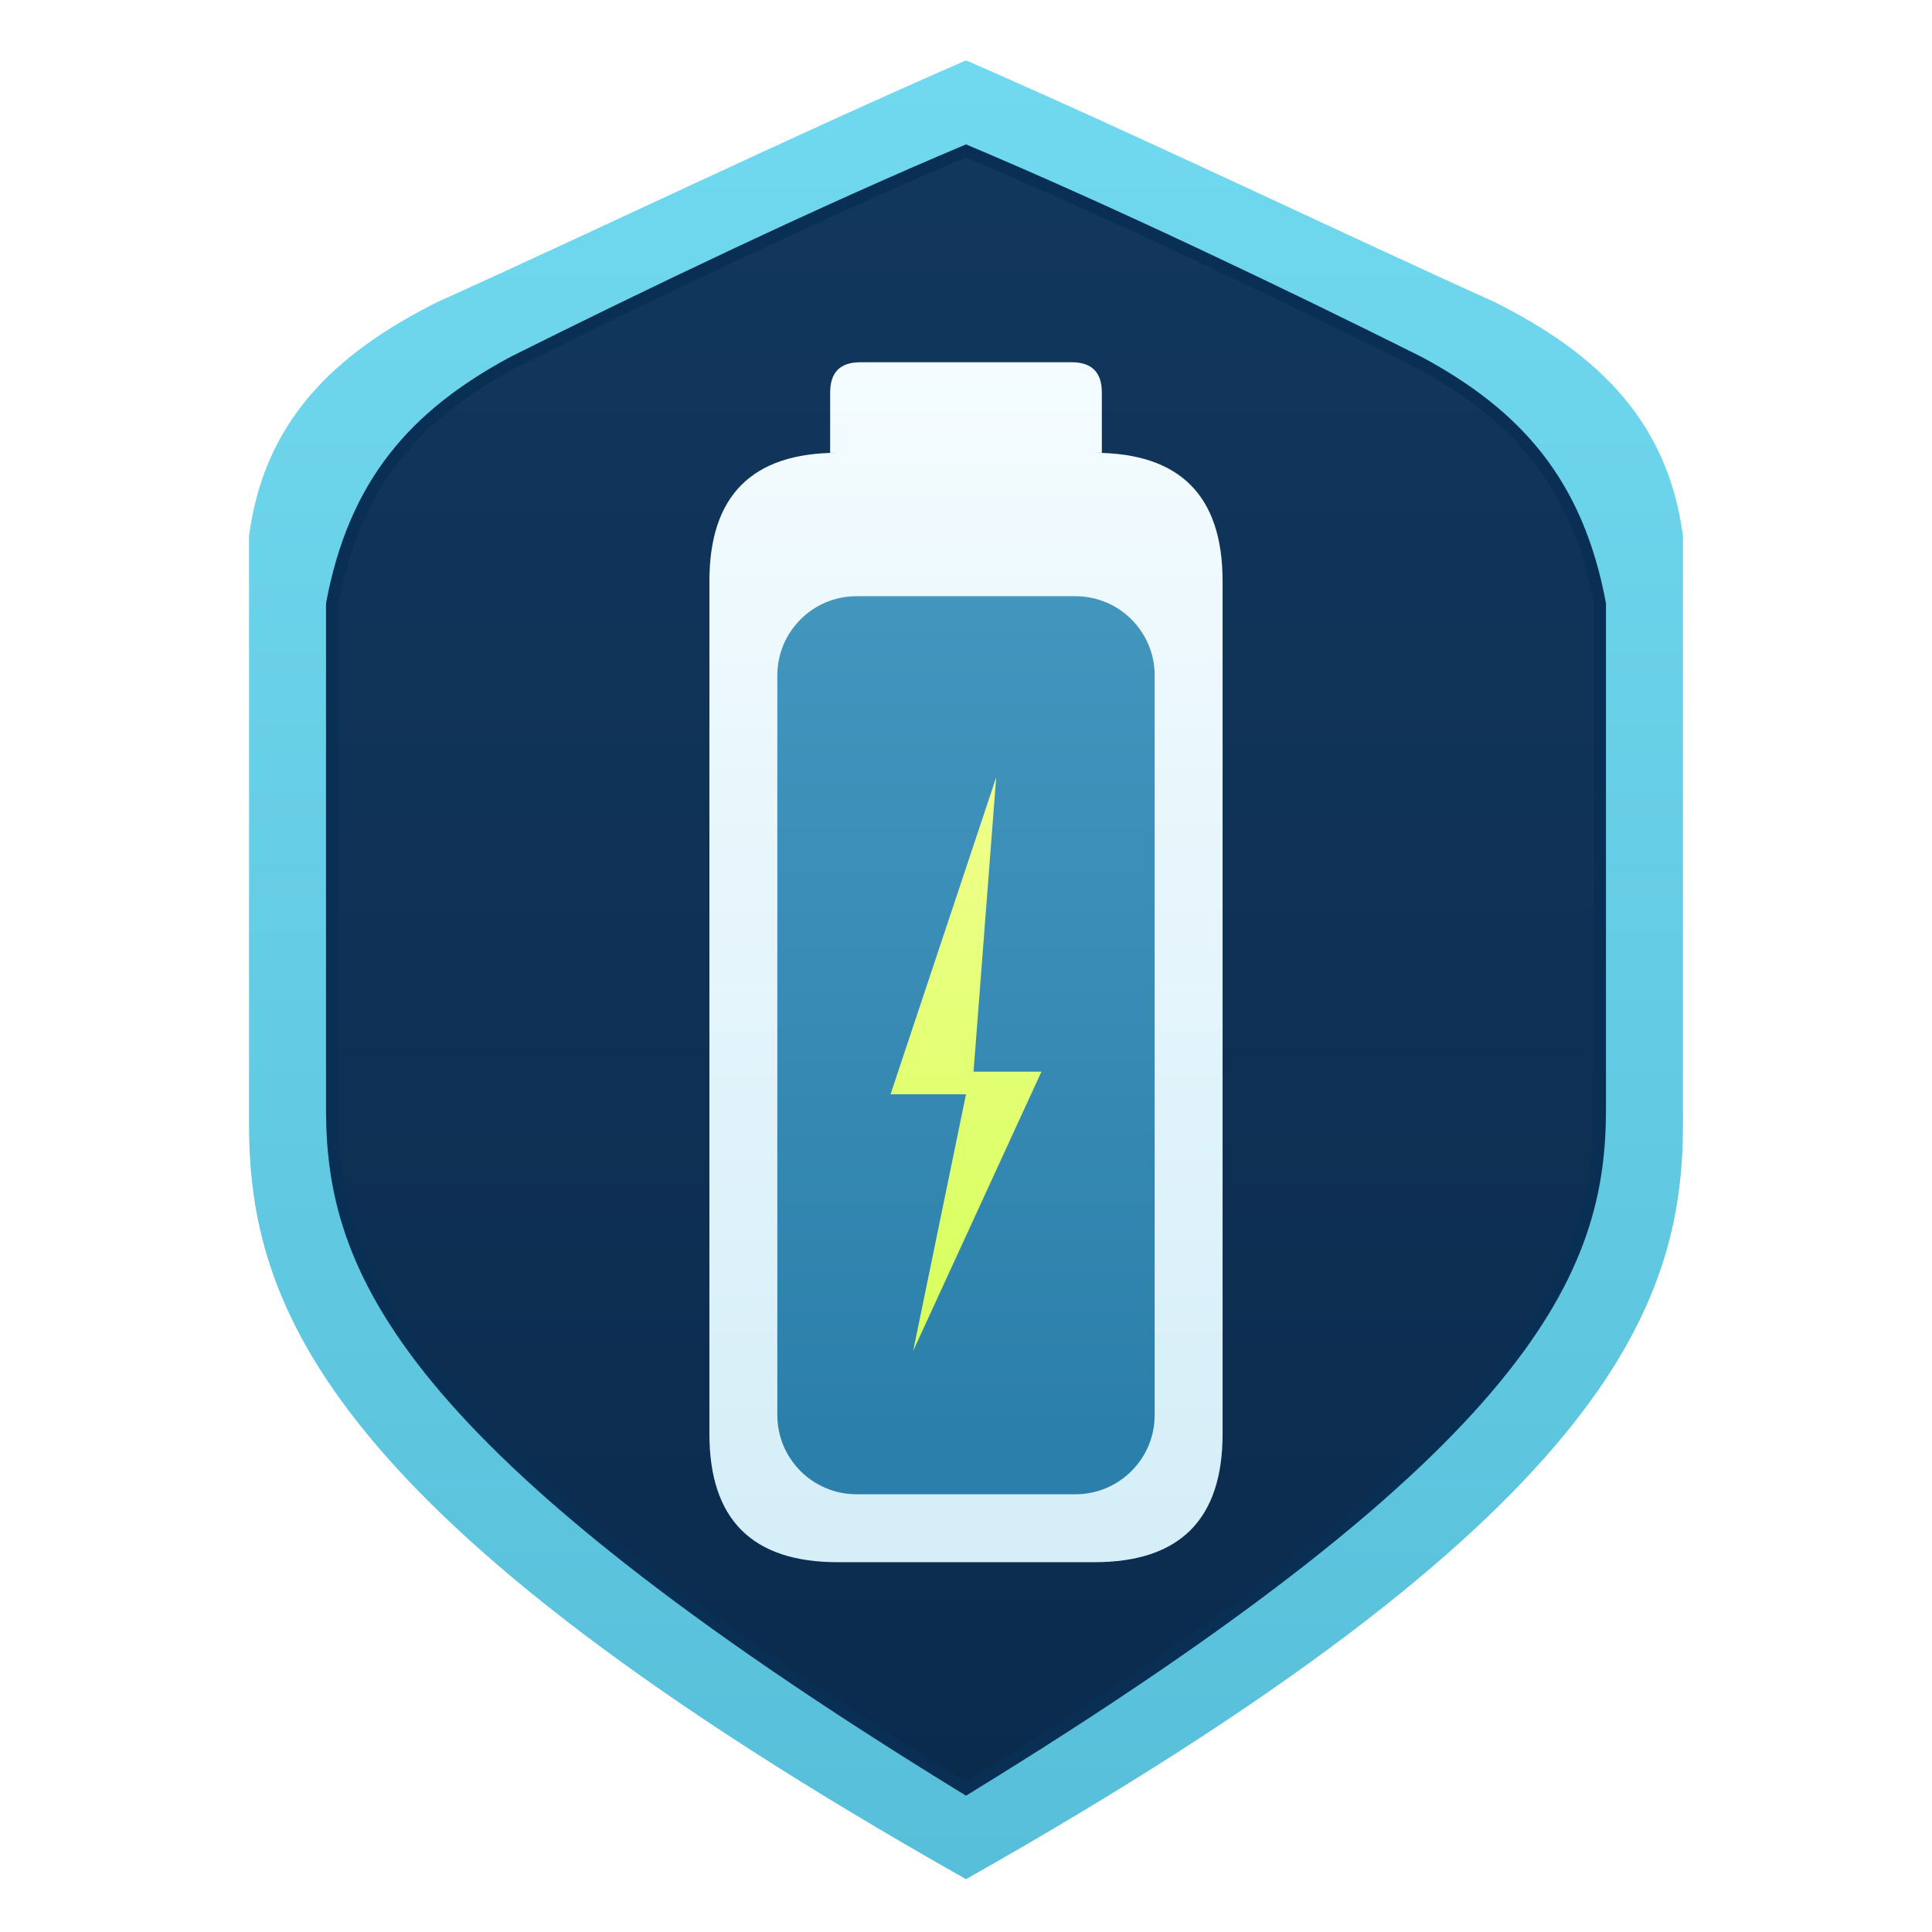
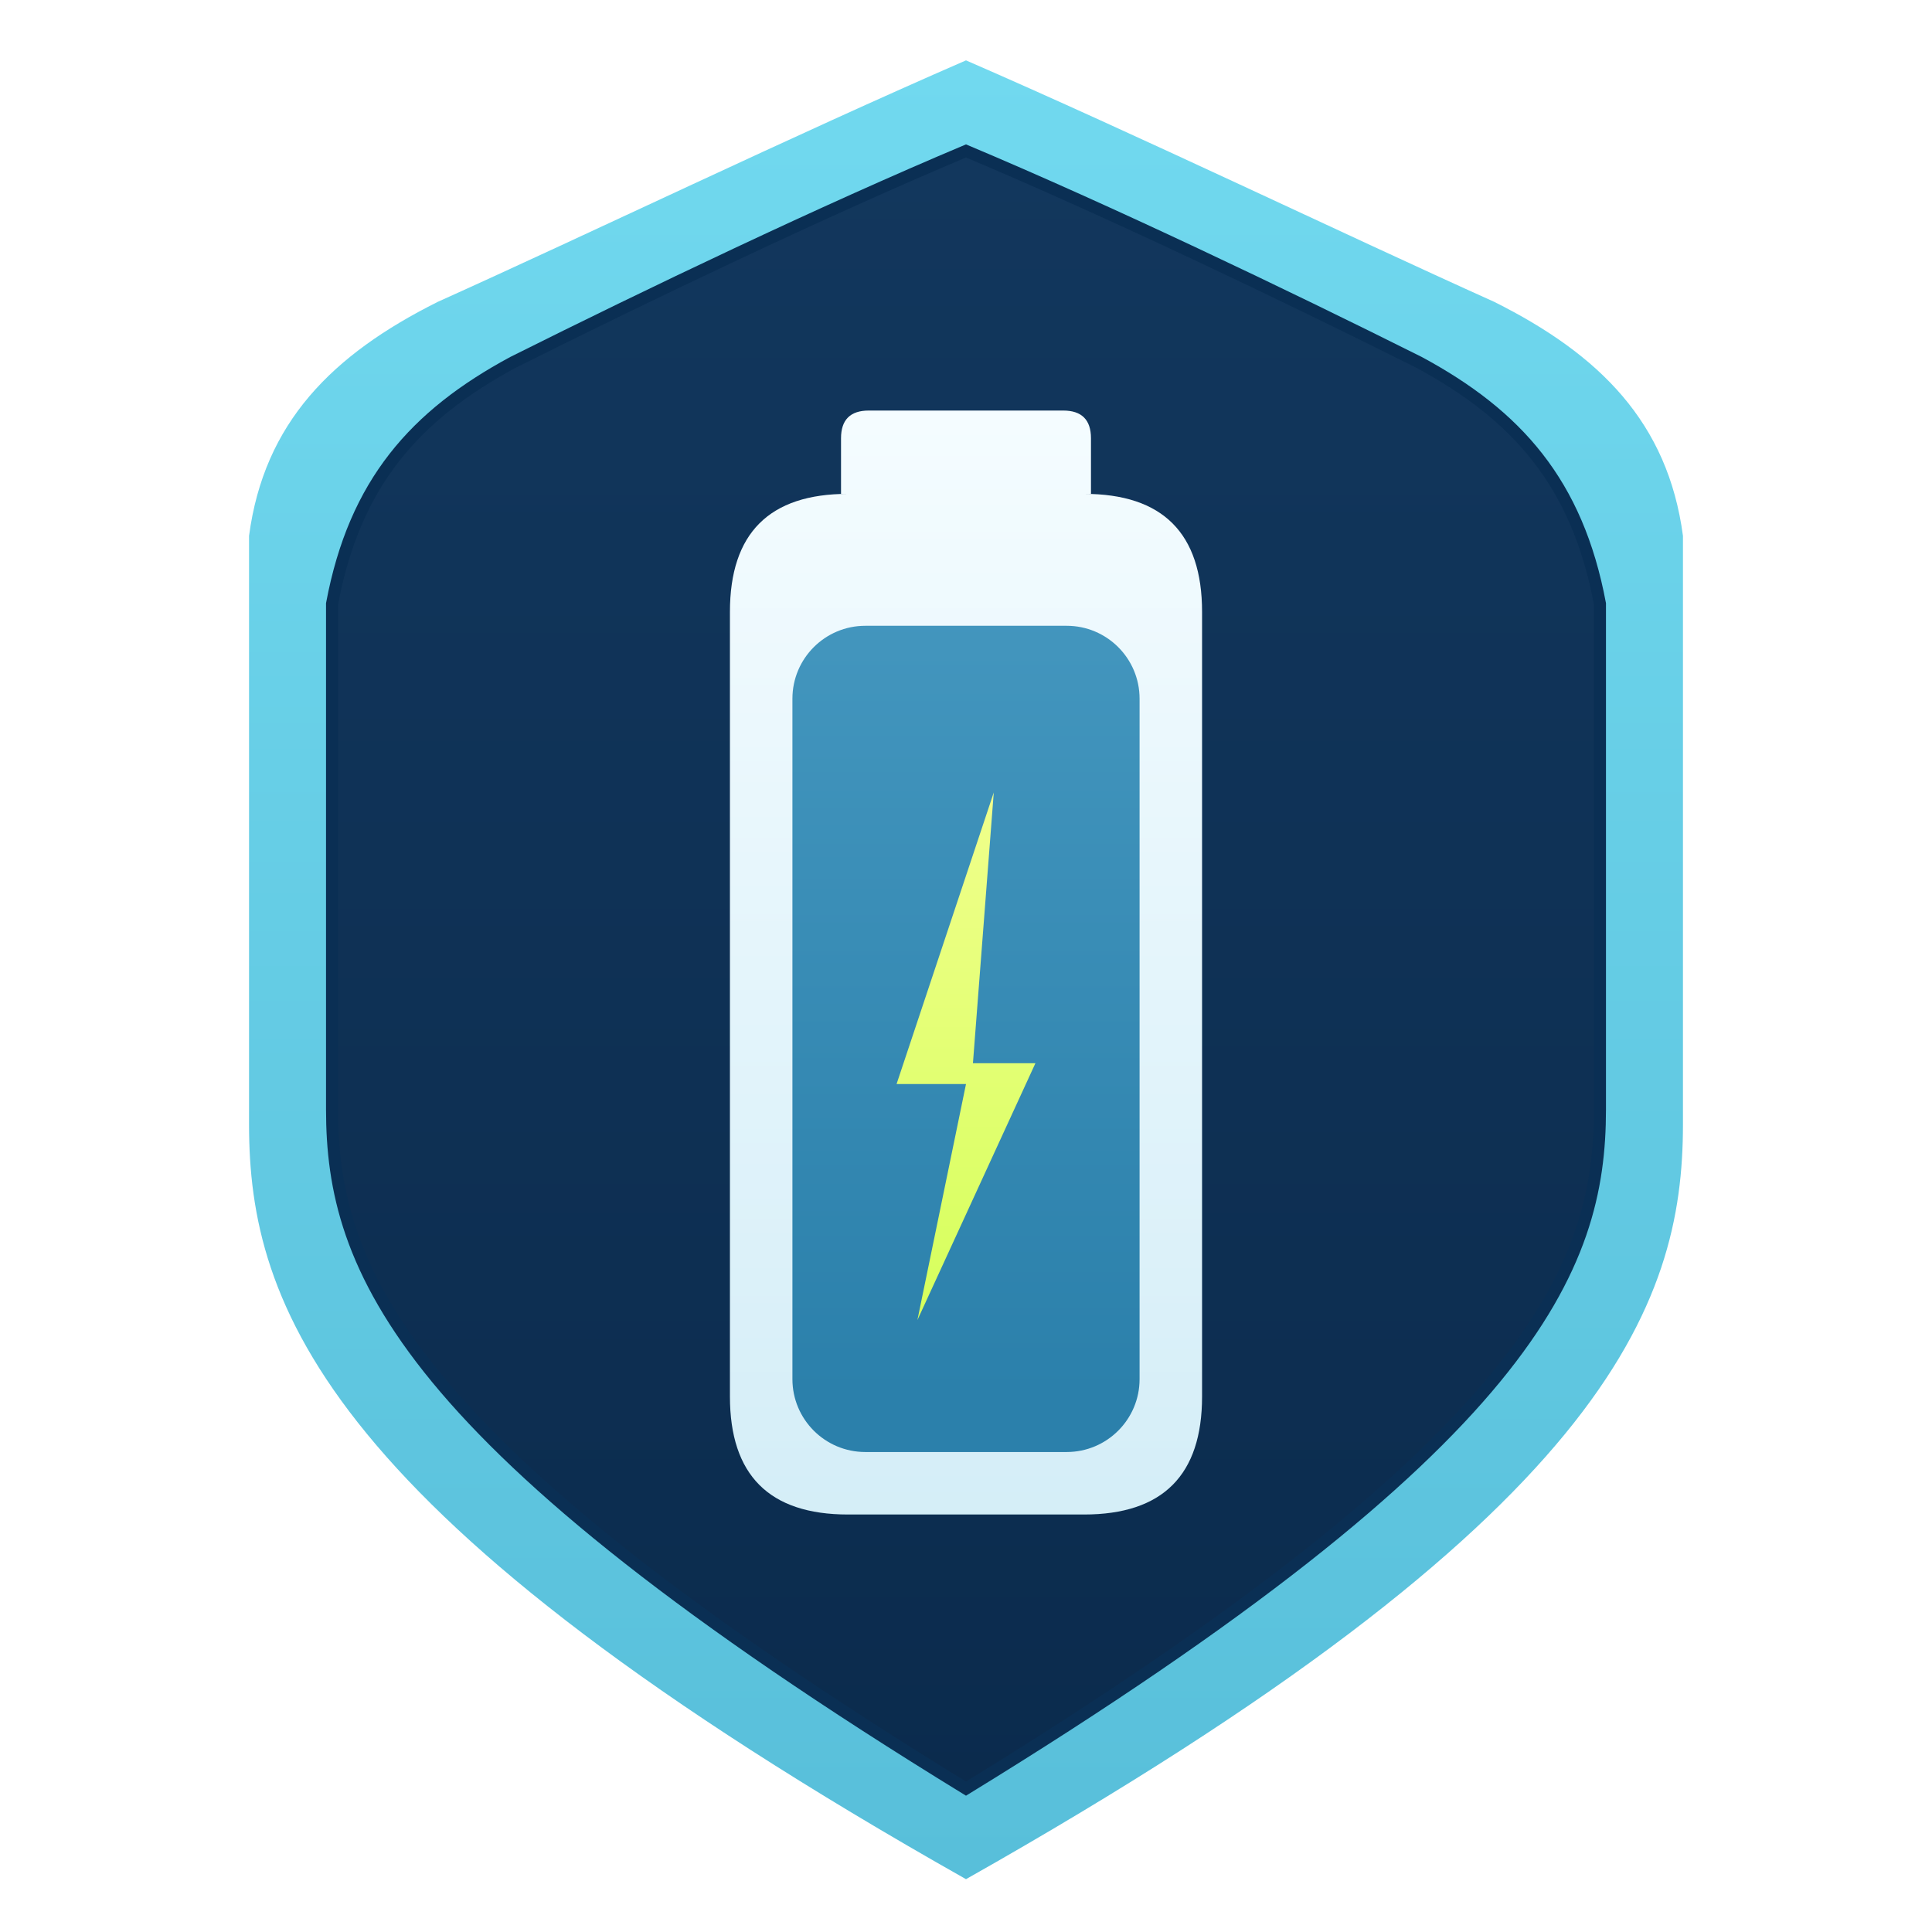
<svg xmlns="http://www.w3.org/2000/svg" viewBox="0 0 256 256" role="img" aria-labelledby="title desc">
  <defs>
    <linearGradient id="shieldOuter" x1="128" y1="8" x2="128" y2="248" gradientUnits="userSpaceOnUse">
      <stop offset="0" stop-color="#71D9EF" />
      <stop offset="1" stop-color="#58BFDA" />
    </linearGradient>
    <linearGradient id="shieldInner" x1="128" y1="20" x2="128" y2="239" gradientUnits="userSpaceOnUse">
      <stop offset="0" stop-color="#12375D" />
      <stop offset="1" stop-color="#0B2B4D" />
    </linearGradient>
    <linearGradient id="batteryShell" x1="128" y1="49" x2="128" y2="214" gradientUnits="userSpaceOnUse">
      <stop offset="0" stop-color="#F4FCFF" />
      <stop offset="1" stop-color="#D3EDF7" />
    </linearGradient>
    <linearGradient id="batteryFill" x1="128" y1="77" x2="128" y2="190" gradientUnits="userSpaceOnUse">
      <stop offset="0" stop-color="#4396BE" />
      <stop offset="1" stop-color="#2B80AB" />
    </linearGradient>
    <linearGradient id="boltFill" x1="130" y1="101" x2="130" y2="187" gradientUnits="userSpaceOnUse">
      <stop offset="0" stop-color="#F1FF8D" />
      <stop offset="1" stop-color="#D3FF57" />
    </linearGradient>
  </defs>
  <path fill="url(#shieldOuter)" d="M128 8        C151 18 178 31 198 40        C212 47 221 56 223 71        V149        C223 173 213 201 128 249        C43 201 33 173 33 149        V71        C35 56 44 47 58 40        C78 31 105 18 128 8        Z" />
  <path fill="url(#shieldInner)" stroke="#0A2F54" stroke-width="1.6" d="M128 20        C147 28 170 39 188 48        C201 55 209 64 212 80        V147        C212 168 203 191 128 237        C53 191 44 168 44 147        V80        C47 64 55 55 68 48        C86 39 109 28 128 20        Z" />
-   <path fill="url(#batteryShell)" d="M114 48        H142        Q146 48 146 52        V60        H145        Q162 60 162 77        V190        Q162 207 145 207        H111        Q94 207 94 190        V77        Q94 60 111 60        H110        V52        Q110 48 114 48        Z" />
-   <rect x="103" y="79" width="50" height="119" rx="10.5" fill="url(#batteryFill)" />
-   <path fill="url(#boltFill)" d="M132 103        L118 145        H128        L121 179        L138 142        H129        L132 103        Z" />
+   <g transform="translate(128 128) scale(0.92) translate(-128 -128)">
+     <path fill="url(#batteryShell)" d="M114 48          H142          Q146 48 146 52          V60          H145          Q162 60 162 77          V190          Q162 207 145 207          H111          Q94 207 94 190          V77          Q94 60 111 60          H110          V52          Q110 48 114 48          Z" />
+     <rect x="103" y="79" width="50" height="119" rx="10.5" fill="url(#batteryFill)" />
+     <path fill="url(#boltFill)" d="M132 103          L118 145          H128          L121 179          L138 142          H129          L132 103          Z" />
+   </g>
</svg>
